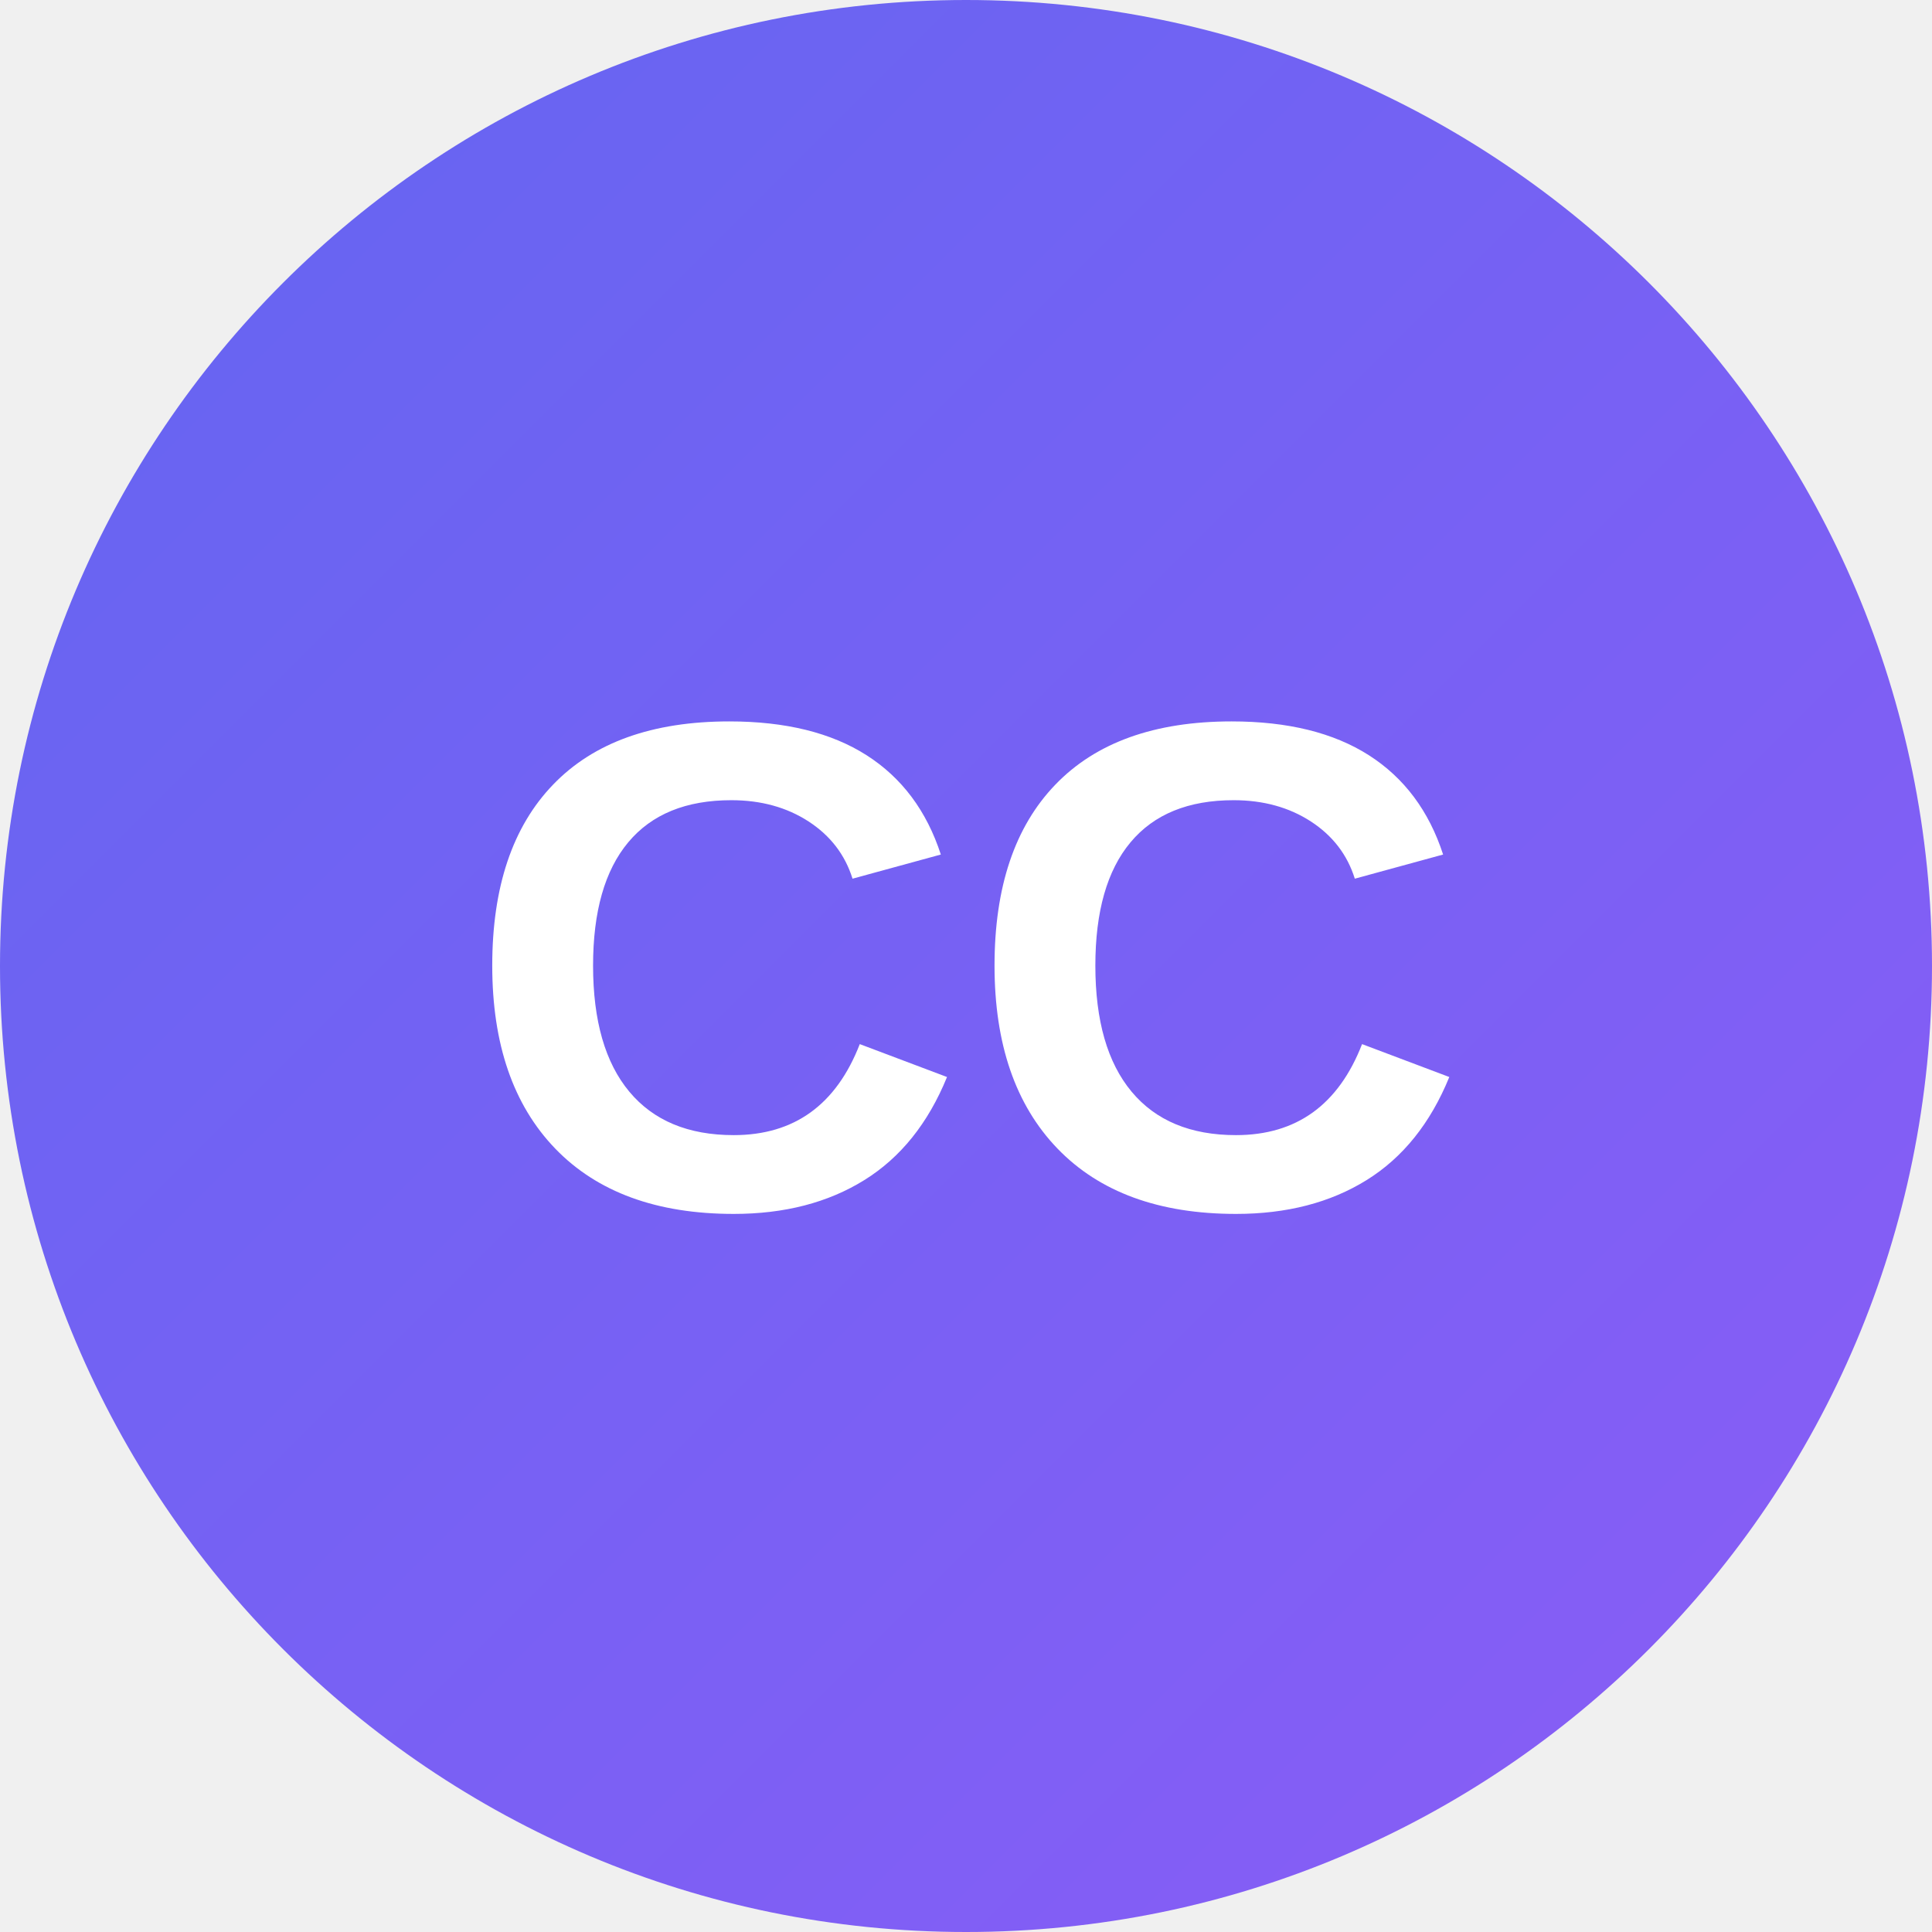
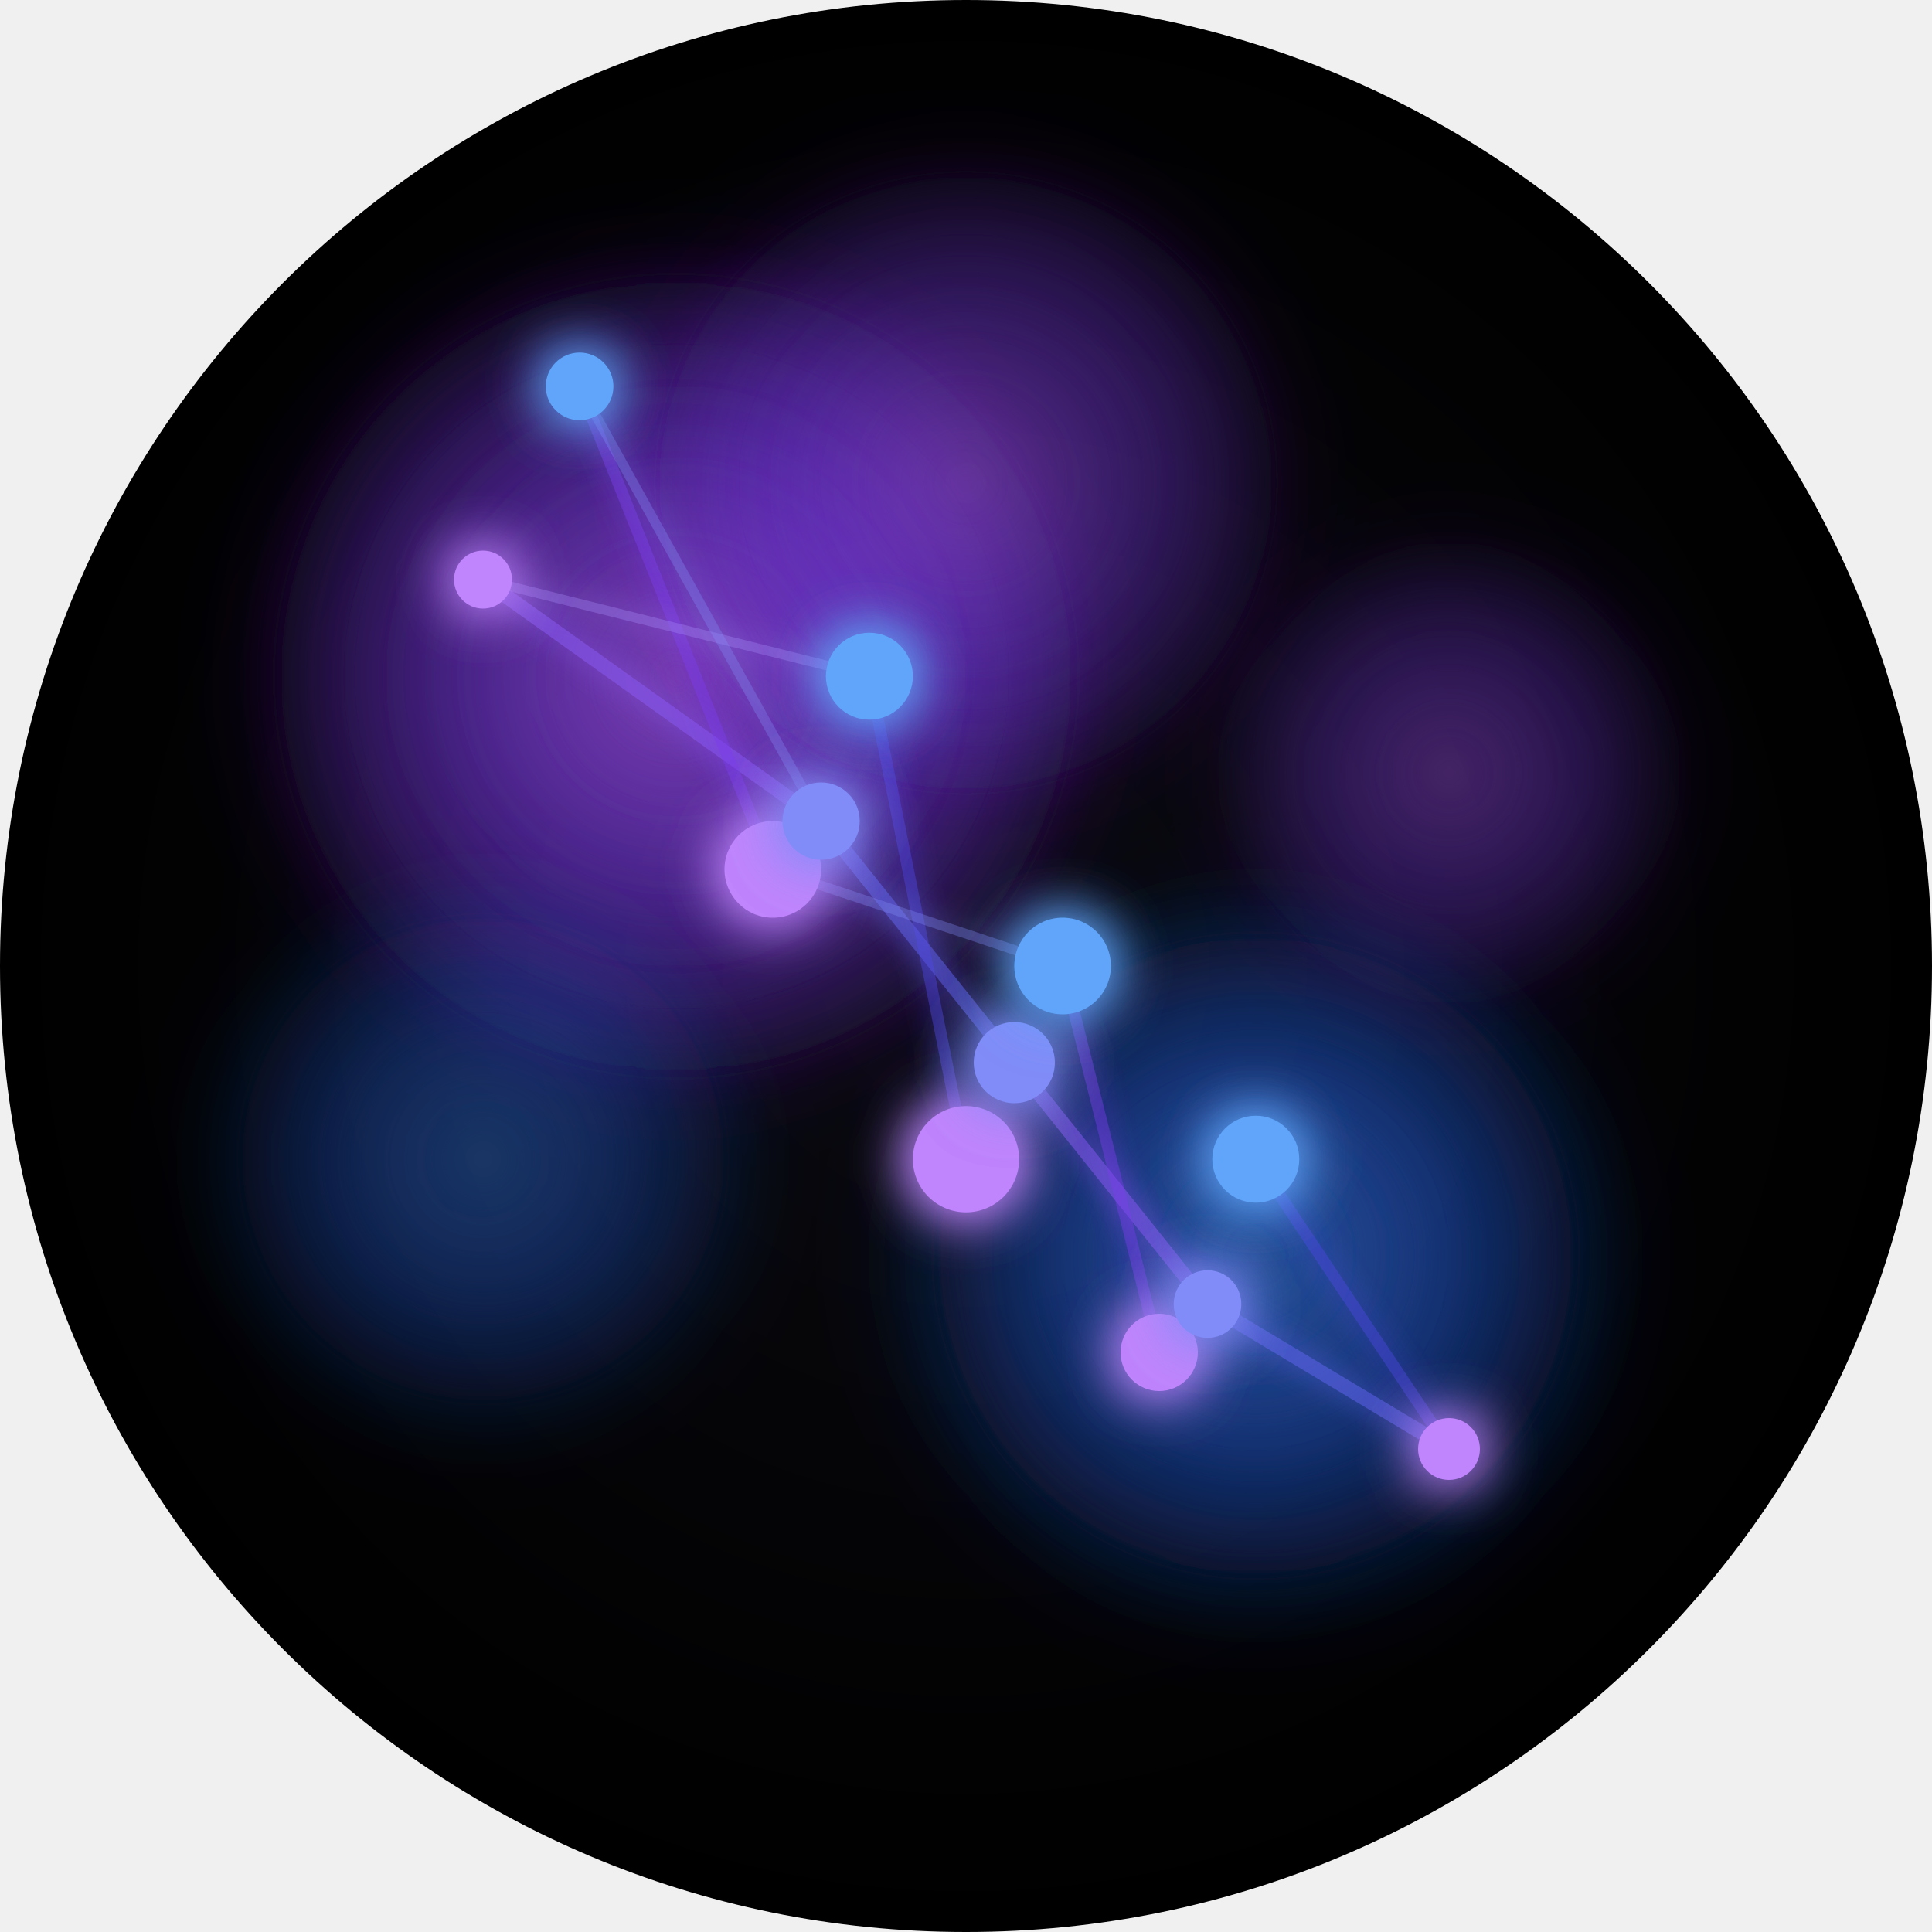
<svg xmlns="http://www.w3.org/2000/svg" width="200" height="200">
  <defs>
-     <linearGradient id="gradient" x1="0%" y1="0%" x2="100%" y2="100%">
-       <stop offset="0%" style="stop-color:#6366f1;stop-opacity:1" />
-       <stop offset="100%" style="stop-color:#8b5cf6;stop-opacity:1" />
-     </linearGradient>
+     <radialGradient id="bgGradient" cx="50%" cy="50%">
+       <stop offset="0%" style="stop-color:#0a0a0f;stop-opacity:1" />
+       <stop offset="100%" style="stop-color:#000000;stop-opacity:1" />
+     </radialGradient>
+     <radialGradient id="purpleGlow" cx="50%" cy="50%">
+       <stop offset="0%" style="stop-color:#a855f7;stop-opacity:0.8" />
+       <stop offset="50%" style="stop-color:#7c3aed;stop-opacity:0.4" />
+       <stop offset="100%" style="stop-color:#6d28d9;stop-opacity:0" />
+     </radialGradient>
+     <radialGradient id="blueGlow" cx="50%" cy="50%">
+       <stop offset="0%" style="stop-color:#3b82f6;stop-opacity:0.8" />
+       <stop offset="50%" style="stop-color:#2563eb;stop-opacity:0.4" />
+       <stop offset="100%" style="stop-color:#1e40af;stop-opacity:0" />
+     </radialGradient>
+     <filter id="nodeGlow" x="-100%" y="-100%" width="300%" height="300%">
+       <feGaussianBlur stdDeviation="3" result="coloredBlur" />
+       <feMerge>
+         <feMergeNode in="coloredBlur" />
+         <feMergeNode in="coloredBlur" />
+         <feMergeNode in="SourceGraphic" />
+       </feMerge>
+     </filter>
+     <filter id="lineGlow" x="-50%" y="-50%" width="200%" height="200%">
+       <feGaussianBlur stdDeviation="1.5" result="coloredBlur" />
+       <feMerge>
+         <feMergeNode in="coloredBlur" />
+         <feMergeNode in="SourceGraphic" />
+       </feMerge>
+     </filter>
+     <filter id="bgBlur" x="-100%" y="-100%" width="300%" height="300%">
+       <feGaussianBlur stdDeviation="5" result="coloredBlur" />
+       <feMerge>
+         <feMergeNode in="coloredBlur" />
+         <feMergeNode in="coloredBlur" />
+         <feMergeNode in="SourceGraphic" />
+       </feMerge>
+     </filter>
  </defs>
-   <circle cx="100" cy="100" r="100" fill="url(#gradient)" />
-   <text x="100" y="100" font-family="Arial, sans-serif" font-size="72" font-weight="bold" fill="white" text-anchor="middle" dominant-baseline="central">CC</text>
+   <circle cx="100" cy="100" r="100" fill="url(#bgGradient)" />
+   <circle cx="70" cy="70" r="45" fill="url(#purpleGlow)" opacity="0.7" filter="url(#bgBlur)" />
+   <circle cx="130" cy="130" r="40" fill="url(#blueGlow)" opacity="0.6" filter="url(#bgBlur)" />
+   <circle cx="100" cy="50" r="35" fill="url(#purpleGlow)" opacity="0.5" filter="url(#bgBlur)" />
+   <circle cx="50" cy="120" r="30" fill="url(#blueGlow)" opacity="0.4" filter="url(#bgBlur)" />
+   <circle cx="150" cy="80" r="25" fill="url(#purpleGlow)" opacity="0.4" filter="url(#bgBlur)" />
+   <g>
+     <line x1="50" y1="60" x2="85" y2="85" stroke="#8b5cf6" stroke-width="1.5" filter="url(#lineGlow)" opacity="0.6" />
+     <line x1="85" y1="85" x2="105" y2="110" stroke="#6366f1" stroke-width="1.5" filter="url(#lineGlow)" opacity="0.6" />
+     <line x1="105" y1="110" x2="125" y2="135" stroke="#8b5cf6" stroke-width="1.5" filter="url(#lineGlow)" opacity="0.6" />
+     <line x1="125" y1="135" x2="150" y2="150" stroke="#6366f1" stroke-width="1.5" filter="url(#lineGlow)" opacity="0.6" />
+     <line x1="60" y1="40" x2="80" y2="90" stroke="#7c3aed" stroke-width="1.2" filter="url(#lineGlow)" opacity="0.5" />
+     <line x1="90" y1="70" x2="100" y2="120" stroke="#4f46e5" stroke-width="1.2" filter="url(#lineGlow)" opacity="0.5" />
+     <line x1="110" y1="100" x2="120" y2="140" stroke="#7c3aed" stroke-width="1.2" filter="url(#lineGlow)" opacity="0.5" />
+     <line x1="130" y1="120" x2="150" y2="150" stroke="#4f46e5" stroke-width="1.2" filter="url(#lineGlow)" opacity="0.5" />
+     <line x1="50" y1="60" x2="90" y2="70" stroke="#a78bfa" stroke-width="1" filter="url(#lineGlow)" opacity="0.4" />
+     <line x1="80" y1="90" x2="110" y2="100" stroke="#818cf8" stroke-width="1" filter="url(#lineGlow)" opacity="0.4" />
+     <line x1="100" y1="120" x2="130" y2="120" stroke="#a78bfa" stroke-width="1" filter="url(#lineGlow)" opacity="0.4" />
+     <line x1="60" y1="40" x2="85" y2="85" stroke="#818cf8" stroke-width="1" filter="url(#lineGlow)" opacity="0.4" />
+   </g>
+   <g>
+     <circle cx="50" cy="60" r="3" fill="#c084fc" filter="url(#nodeGlow)" opacity="1" />
+     <circle cx="60" cy="40" r="3.5" fill="#60a5fa" filter="url(#nodeGlow)" opacity="1" />
+     <circle cx="80" cy="90" r="5" fill="#c084fc" filter="url(#nodeGlow)" opacity="1" />
+     <circle cx="85" cy="85" r="4" fill="#818cf8" filter="url(#nodeGlow)" opacity="1" />
+     <circle cx="90" cy="70" r="4.5" fill="#60a5fa" filter="url(#nodeGlow)" opacity="1" />
+     <circle cx="100" cy="120" r="5.5" fill="#c084fc" filter="url(#nodeGlow)" opacity="1" />
+     <circle cx="105" cy="110" r="4.2" fill="#818cf8" filter="url(#nodeGlow)" opacity="1" />
+     <circle cx="110" cy="100" r="5" fill="#60a5fa" filter="url(#nodeGlow)" opacity="1" />
+     <circle cx="120" cy="140" r="4" fill="#c084fc" filter="url(#nodeGlow)" opacity="1" />
+     <circle cx="125" cy="135" r="3.5" fill="#818cf8" filter="url(#nodeGlow)" opacity="1" />
+     <circle cx="130" cy="120" r="4.5" fill="#60a5fa" filter="url(#nodeGlow)" opacity="1" />
+     <circle cx="150" cy="150" r="3.2" fill="#c084fc" filter="url(#nodeGlow)" opacity="1" />
+   </g>
</svg>
